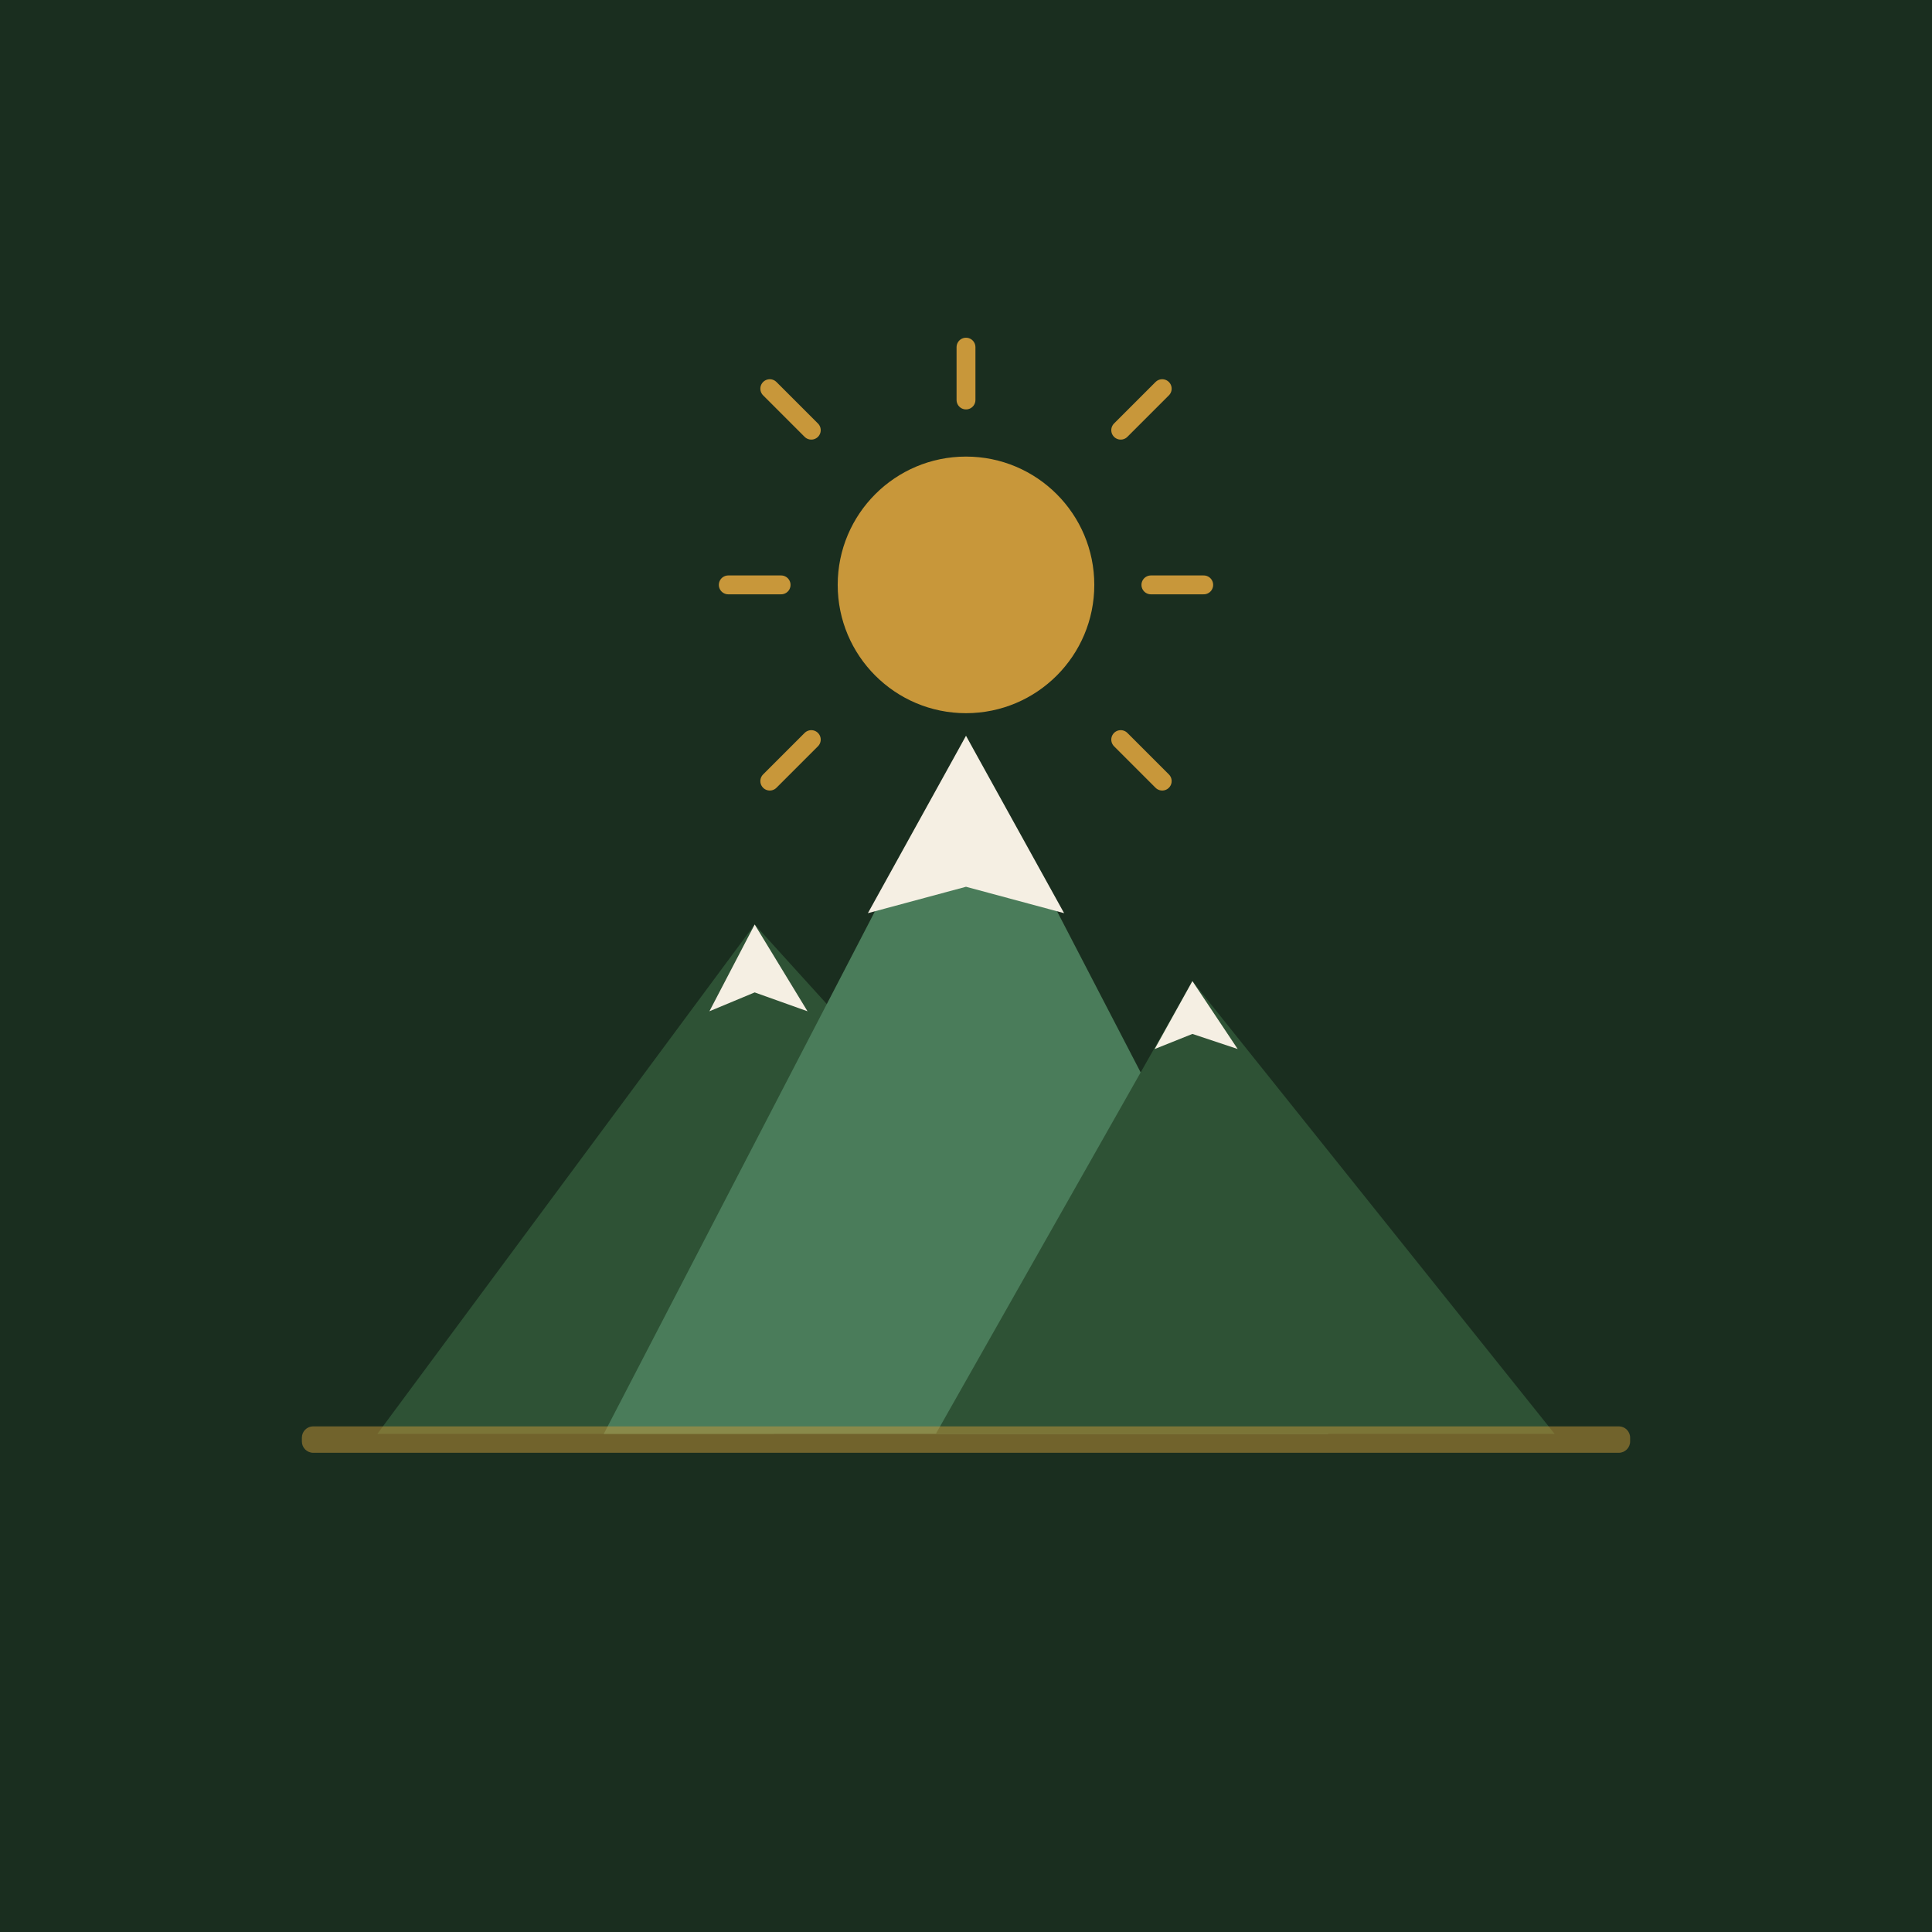
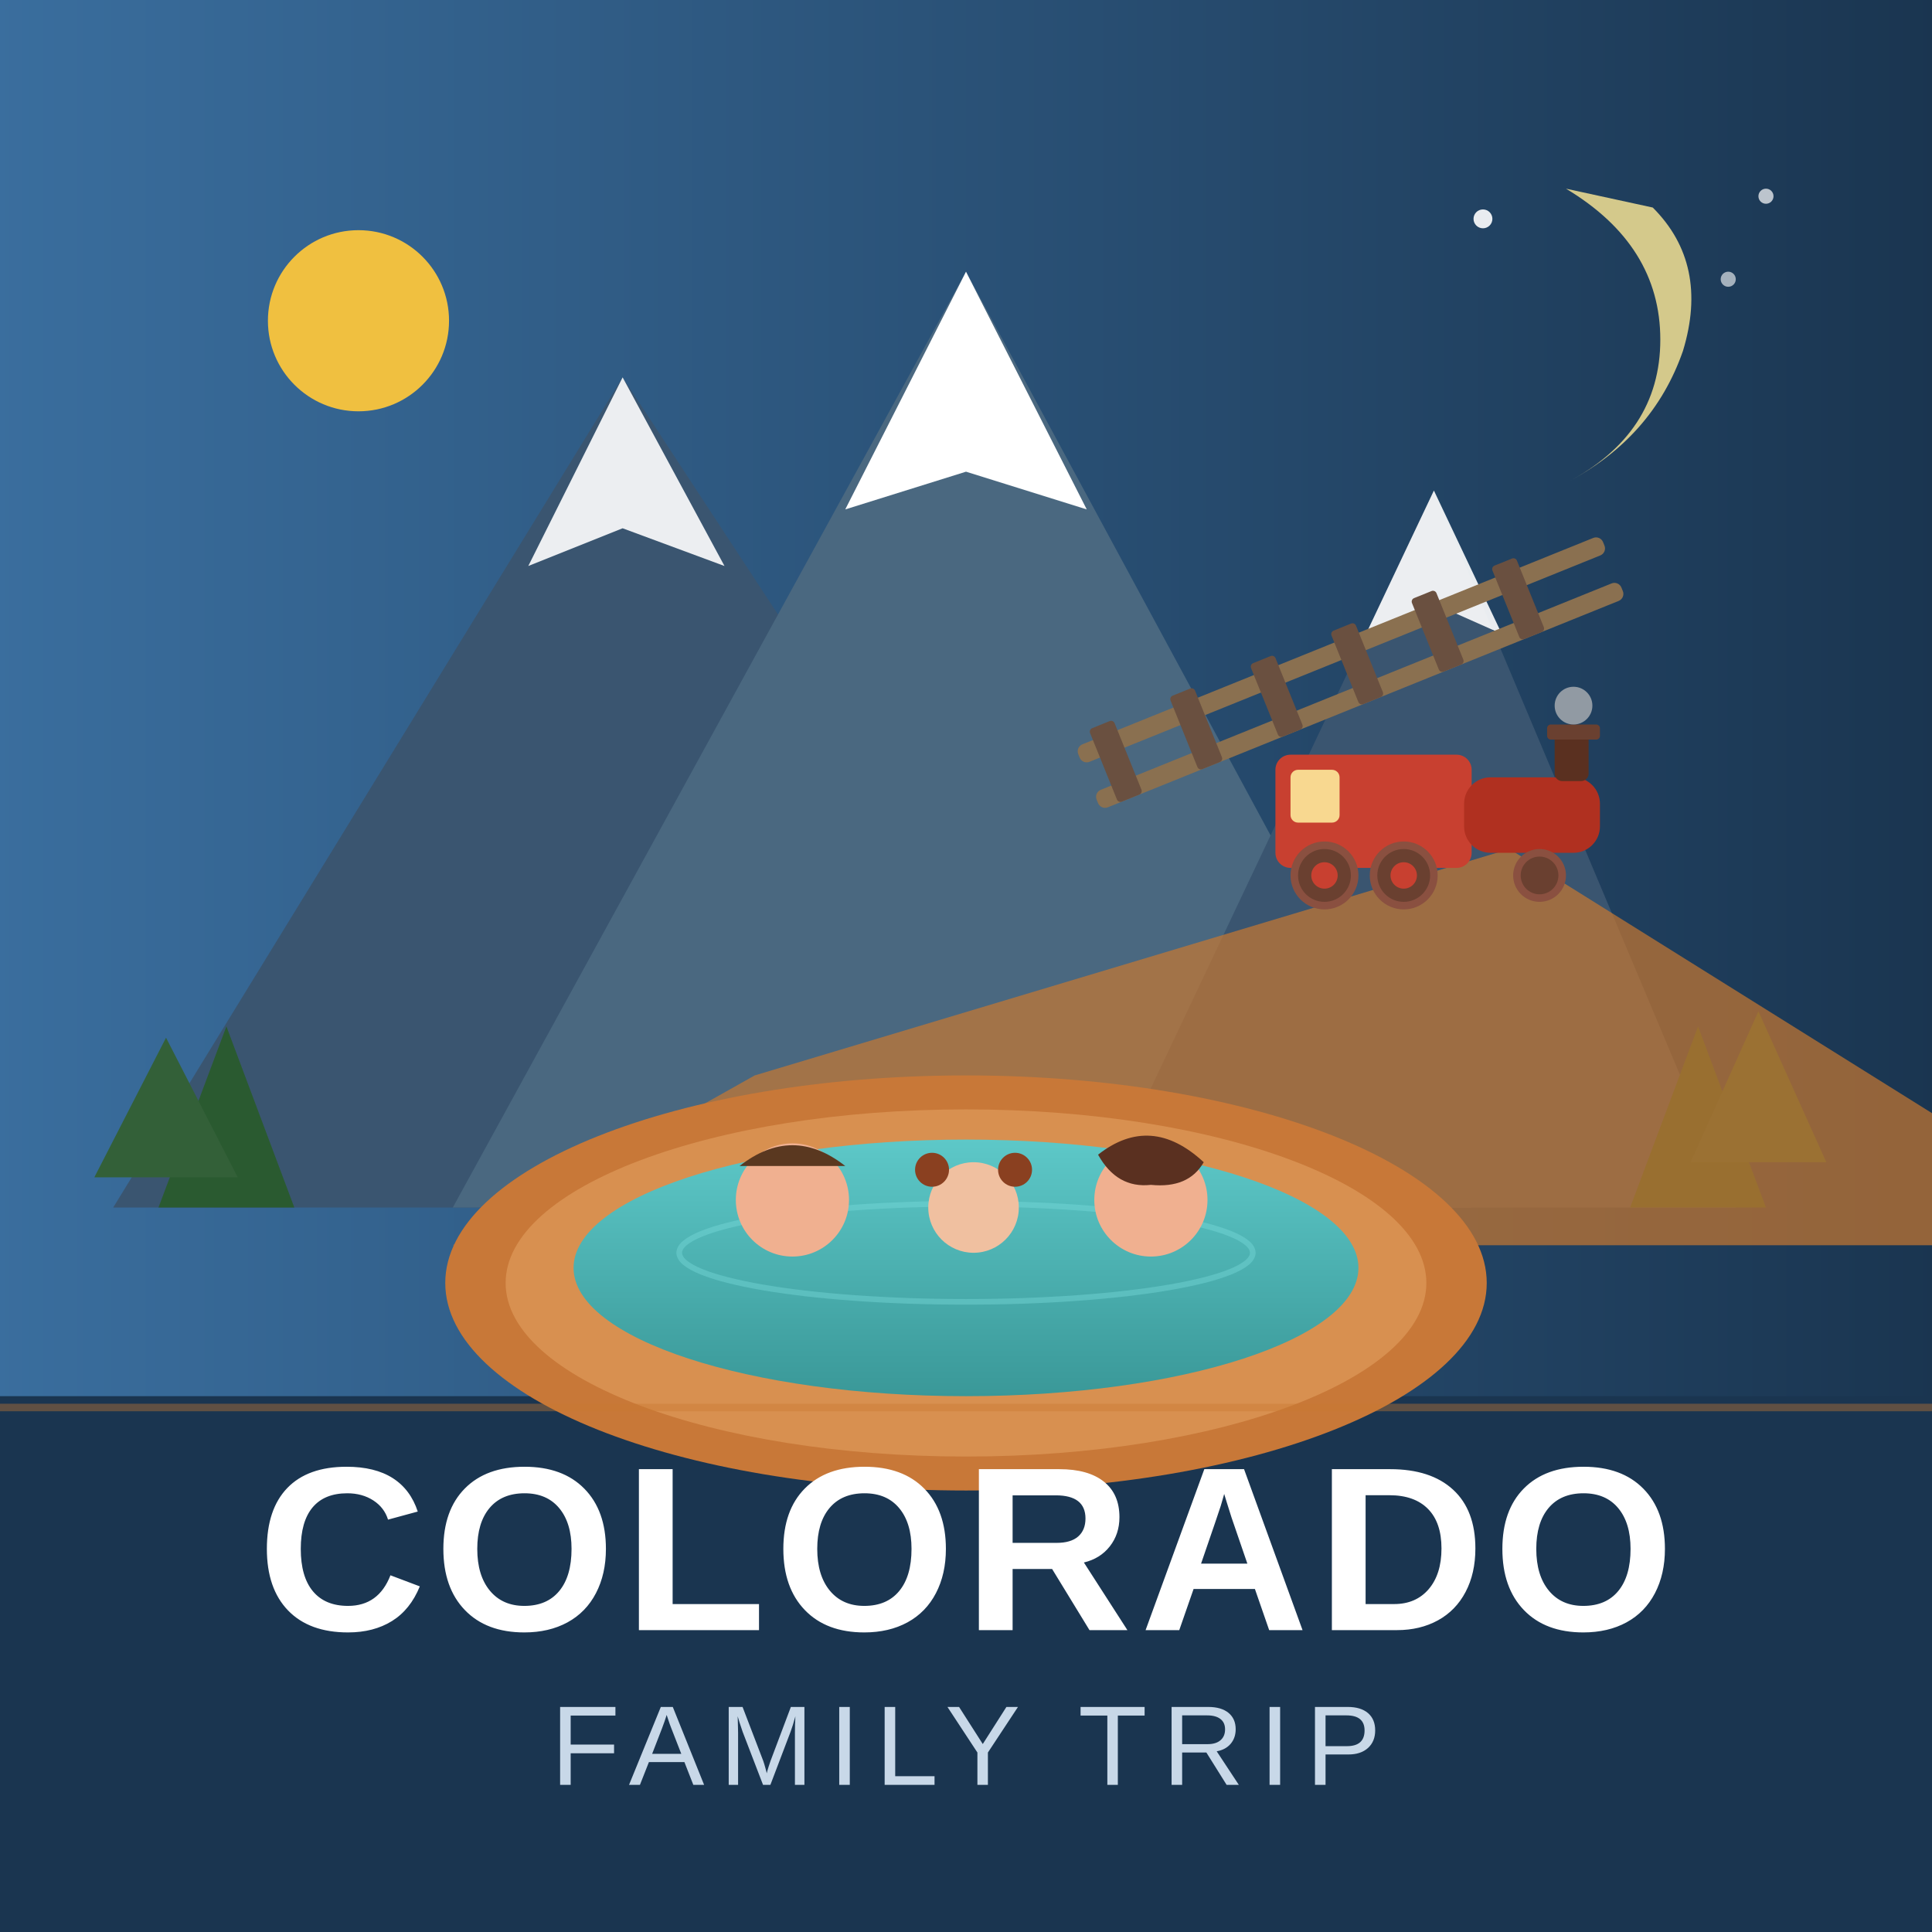
<svg xmlns="http://www.w3.org/2000/svg" viewBox="0 0 512 512">
-   <rect width="512" height="512" fill="#1a2e1f" />
-   <circle cx="256" cy="155" r="34" fill="#c8973a" />
-   <g stroke="#c8973a" stroke-width="5" stroke-linecap="round">
-     <line x1="256" y1="106" x2="256" y2="92" />
-     <line x1="256" y1="204" x2="256" y2="218" />
-     <line x1="297" y1="114" x2="308" y2="103" />
-     <line x1="215" y1="114" x2="204" y2="103" />
-     <line x1="305" y1="155" x2="319" y2="155" />
-     <line x1="207" y1="155" x2="193" y2="155" />
-     <line x1="297" y1="196" x2="308" y2="207" />
-     <line x1="215" y1="196" x2="204" y2="207" />
+   <defs>
+     <linearGradient id="skyM" x1="0" y1="0" x2="1" y2="0">
+       <stop offset="0%" stop-color="#3a6e9e" />
+       <stop offset="100%" stop-color="#1a3550" />
+     </linearGradient>
+     <linearGradient id="waterM" x1="0" y1="0" x2="0" y2="1">
+       <stop offset="0%" stop-color="#5dc8c8" />
+       <stop offset="100%" stop-color="#3a9898" />
+     </linearGradient>
+   </defs>
+   <rect width="512" height="380" fill="url(#skyM)" />
+   <rect y="370" width="512" height="142" fill="#1a3550" />
+   <circle cx="95" cy="85" r="24" fill="#f0c040" />
+   <path d="M415 50 Q440 65 440 90 Q440 115 415 128 Q438 116 446 93 Q453 70 438 55 Z" fill="#e8d890" opacity="0.9" />
+   <circle cx="393" cy="58" r="2.5" fill="white" opacity="0.9" />
+   <circle cx="468" cy="52" r="2" fill="white" opacity="0.7" />
+   <circle cx="458" cy="74" r="2" fill="white" opacity="0.6" />
+   <polygon points="30,320 165,100 260,245 200,320" fill="#3a5570" />
+   <polygon points="165,100 140,150 165,140 192,150" fill="white" opacity="0.9" />
+   <polygon points="120,320 256,72 390,320" fill="#4a6880" />
+   <polygon points="256,72 224,135 256,125 288,135" fill="white" />
+   <polygon points="290,320 380,130 460,320" fill="#3a5570" />
+   <polygon points="380,130 362,168 380,160 398,168" fill="white" opacity="0.9" />
+   <polygon points="42,320 60,272 78,320" fill="#2a5a30" />
+   <polygon points="25,312 44,275 63,312" fill="#336038" />
+   <polygon points="432,320 450,272 468,320" fill="#2a5a30" />
+   <polygon points="448,308 466,268 484,308" fill="#336038" />
+   <polygon points="200,285 400,225 512,295 512,330 120,330" fill="#c87830" opacity="0.7" />
+   <g transform="translate(285,198) rotate(-22)">
+     <rect x="0" y="0" width="150" height="5" fill="#8a7050" rx="2" />
+     <rect x="0" y="13" width="150" height="5" fill="#8a7050" rx="2" />
+     <rect x="5" y="-3" width="7" height="21" fill="#6a5040" rx="1" />
+     <rect x="28" y="-3" width="7" height="21" fill="#6a5040" rx="1" />
+     <rect x="51" y="-3" width="7" height="21" fill="#6a5040" rx="1" />
+     <rect x="74" y="-3" width="7" height="21" fill="#6a5040" rx="1" />
+     <rect x="97" y="-3" width="7" height="21" fill="#6a5040" rx="1" />
+     <rect x="120" y="-3" width="7" height="21" fill="#6a5040" rx="1" />
  </g>
-   <polygon points="100,380 200,245 268,320 205,380" fill="#2e5235" />
-   <polygon points="160,380 256,195 352,380" fill="#4a7c5a" />
-   <polygon points="248,380 316,260 412,380" fill="#2e5235" />
-   <polygon points="256,195 230,242 256,235 282,242" fill="#f5efe3" />
-   <polygon points="200,245 188,268 200,263 214,268" fill="#f5efe3" />
-   <polygon points="316,260 306,278 316,274 328,278" fill="#f5efe3" />
-   <rect x="80" y="378" width="352" height="7" rx="3" fill="#c8973a" opacity="0.5" />
+   <g transform="translate(338,192)">
+     <rect x="0" y="8" width="52" height="30" fill="#c84030" rx="4" />
+     <rect x="4" y="12" width="13" height="14" fill="#f8d890" rx="2" />
+     <rect x="50" y="14" width="36" height="20" fill="#b03020" rx="7" />
+     <rect x="74" y="2" width="9" height="13" fill="#5a3020" rx="2" />
+     <rect x="72" y="0" width="14" height="4" fill="#6a4030" rx="1" />
+     <circle cx="79" cy="-5" r="5" fill="#c0c0c0" opacity="0.7" />
+     <circle cx="13" cy="40" r="8" fill="#6a4030" stroke="#8a5040" stroke-width="2" />
+     <circle cx="13" cy="40" r="3.5" fill="#c84030" />
+     <circle cx="34" cy="40" r="8" fill="#6a4030" stroke="#8a5040" stroke-width="2" />
+     <circle cx="34" cy="40" r="3.5" fill="#c84030" />
+     <circle cx="70" cy="40" r="6" fill="#6a4030" stroke="#8a5040" stroke-width="2" />
+   </g>
+   <ellipse cx="256" cy="340" rx="138" ry="55" fill="#c87838" />
+   <ellipse cx="256" cy="340" rx="122" ry="46" fill="#d89050" />
+   <ellipse cx="256" cy="336" rx="104" ry="34" fill="url(#waterM)" />
+   <ellipse cx="256" cy="332" rx="76" ry="13" fill="none" stroke="#7adcdc" stroke-width="1.5" opacity="0.4" />
+   <circle cx="210" cy="318" r="15" fill="#f0b090" />
+   <path d="M196 309 Q210 298 224 309" fill="#5a3820" />
+   <circle cx="258" cy="320" r="12" fill="#f0c0a0" />
+   <circle cx="247" cy="310" r="4.5" fill="#8a4020" />
+   <circle cx="269" cy="310" r="4.5" fill="#8a4020" />
+   <circle cx="305" cy="318" r="15" fill="#f0b090" />
+   <path d="M291 306 Q305 295 319 308 Q315 315 305 314 Q296 315 291 306 Z" fill="#5a3020" />
+   <rect y="372" width="512" height="2" fill="#c87830" opacity="0.4" />
+   <text x="256" y="432" font-family="Arial Black, Arial, sans-serif" font-weight="900" font-size="62" fill="white" text-anchor="middle" letter-spacing="2">COLORADO</text>
+   <text x="256" y="473" font-family="Arial, sans-serif" font-weight="400" font-size="30" fill="#c8d8e8" text-anchor="middle" letter-spacing="4">FAMILY TRIP</text>
</svg>
